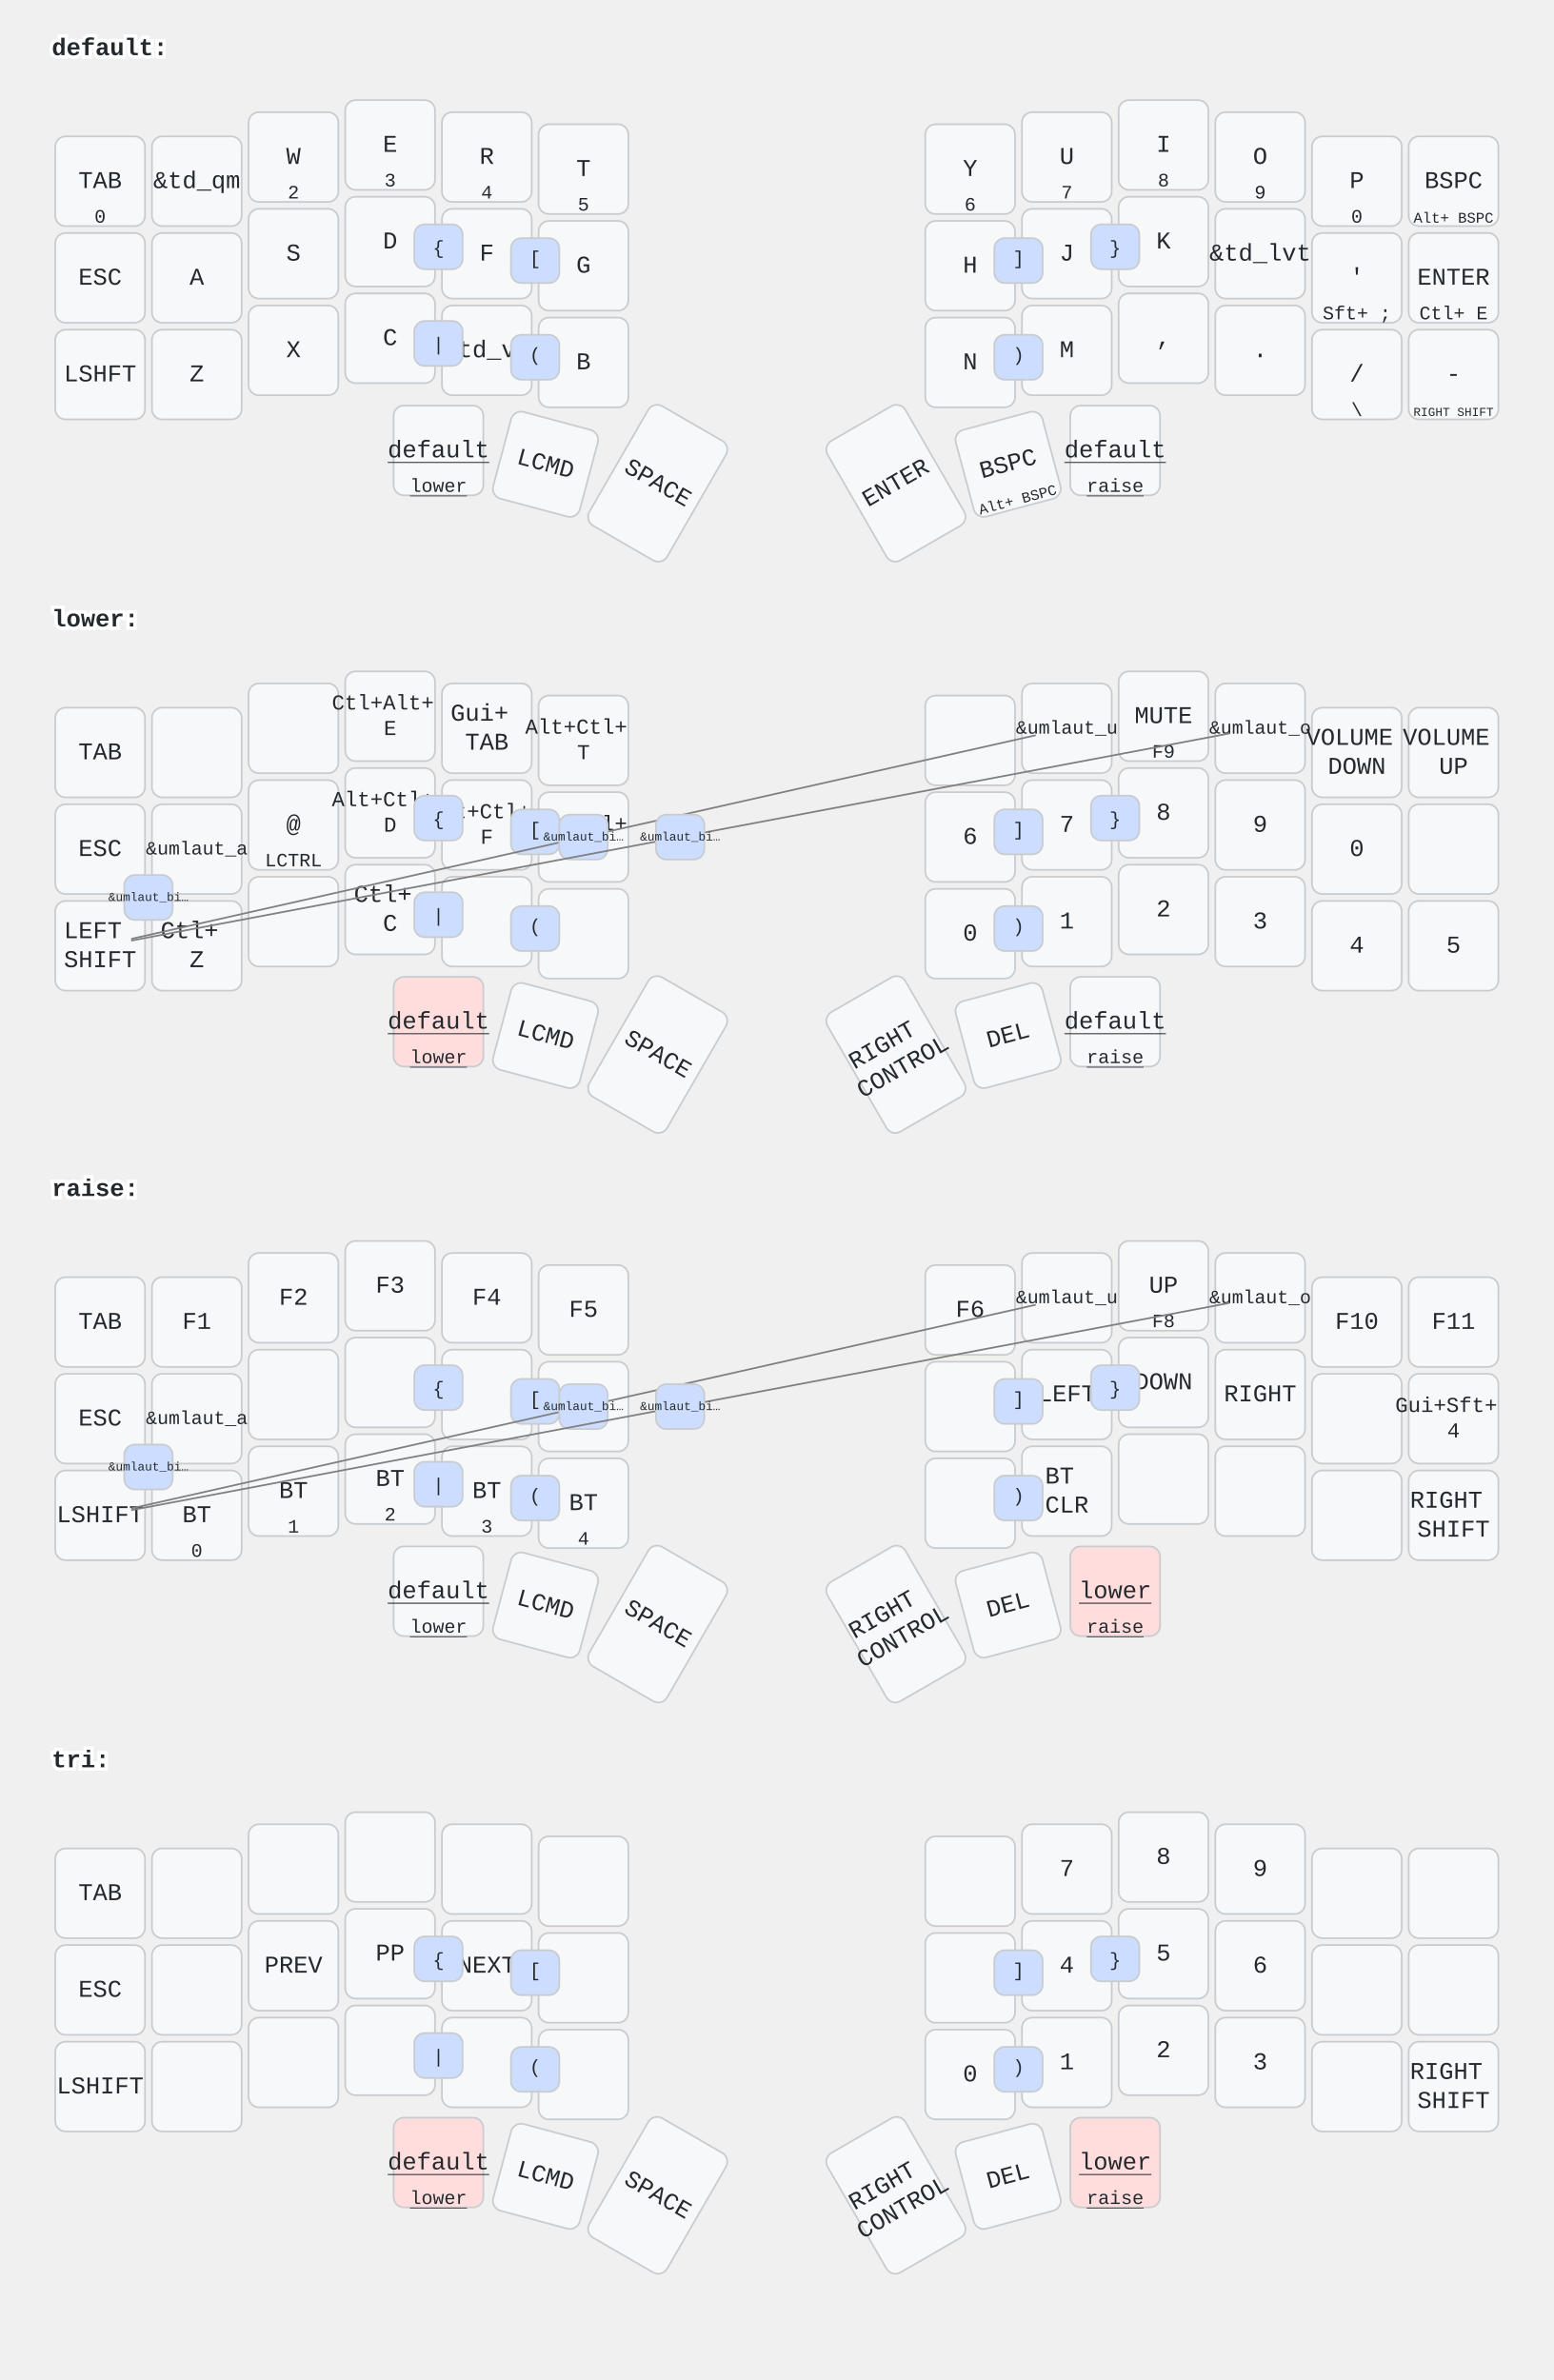
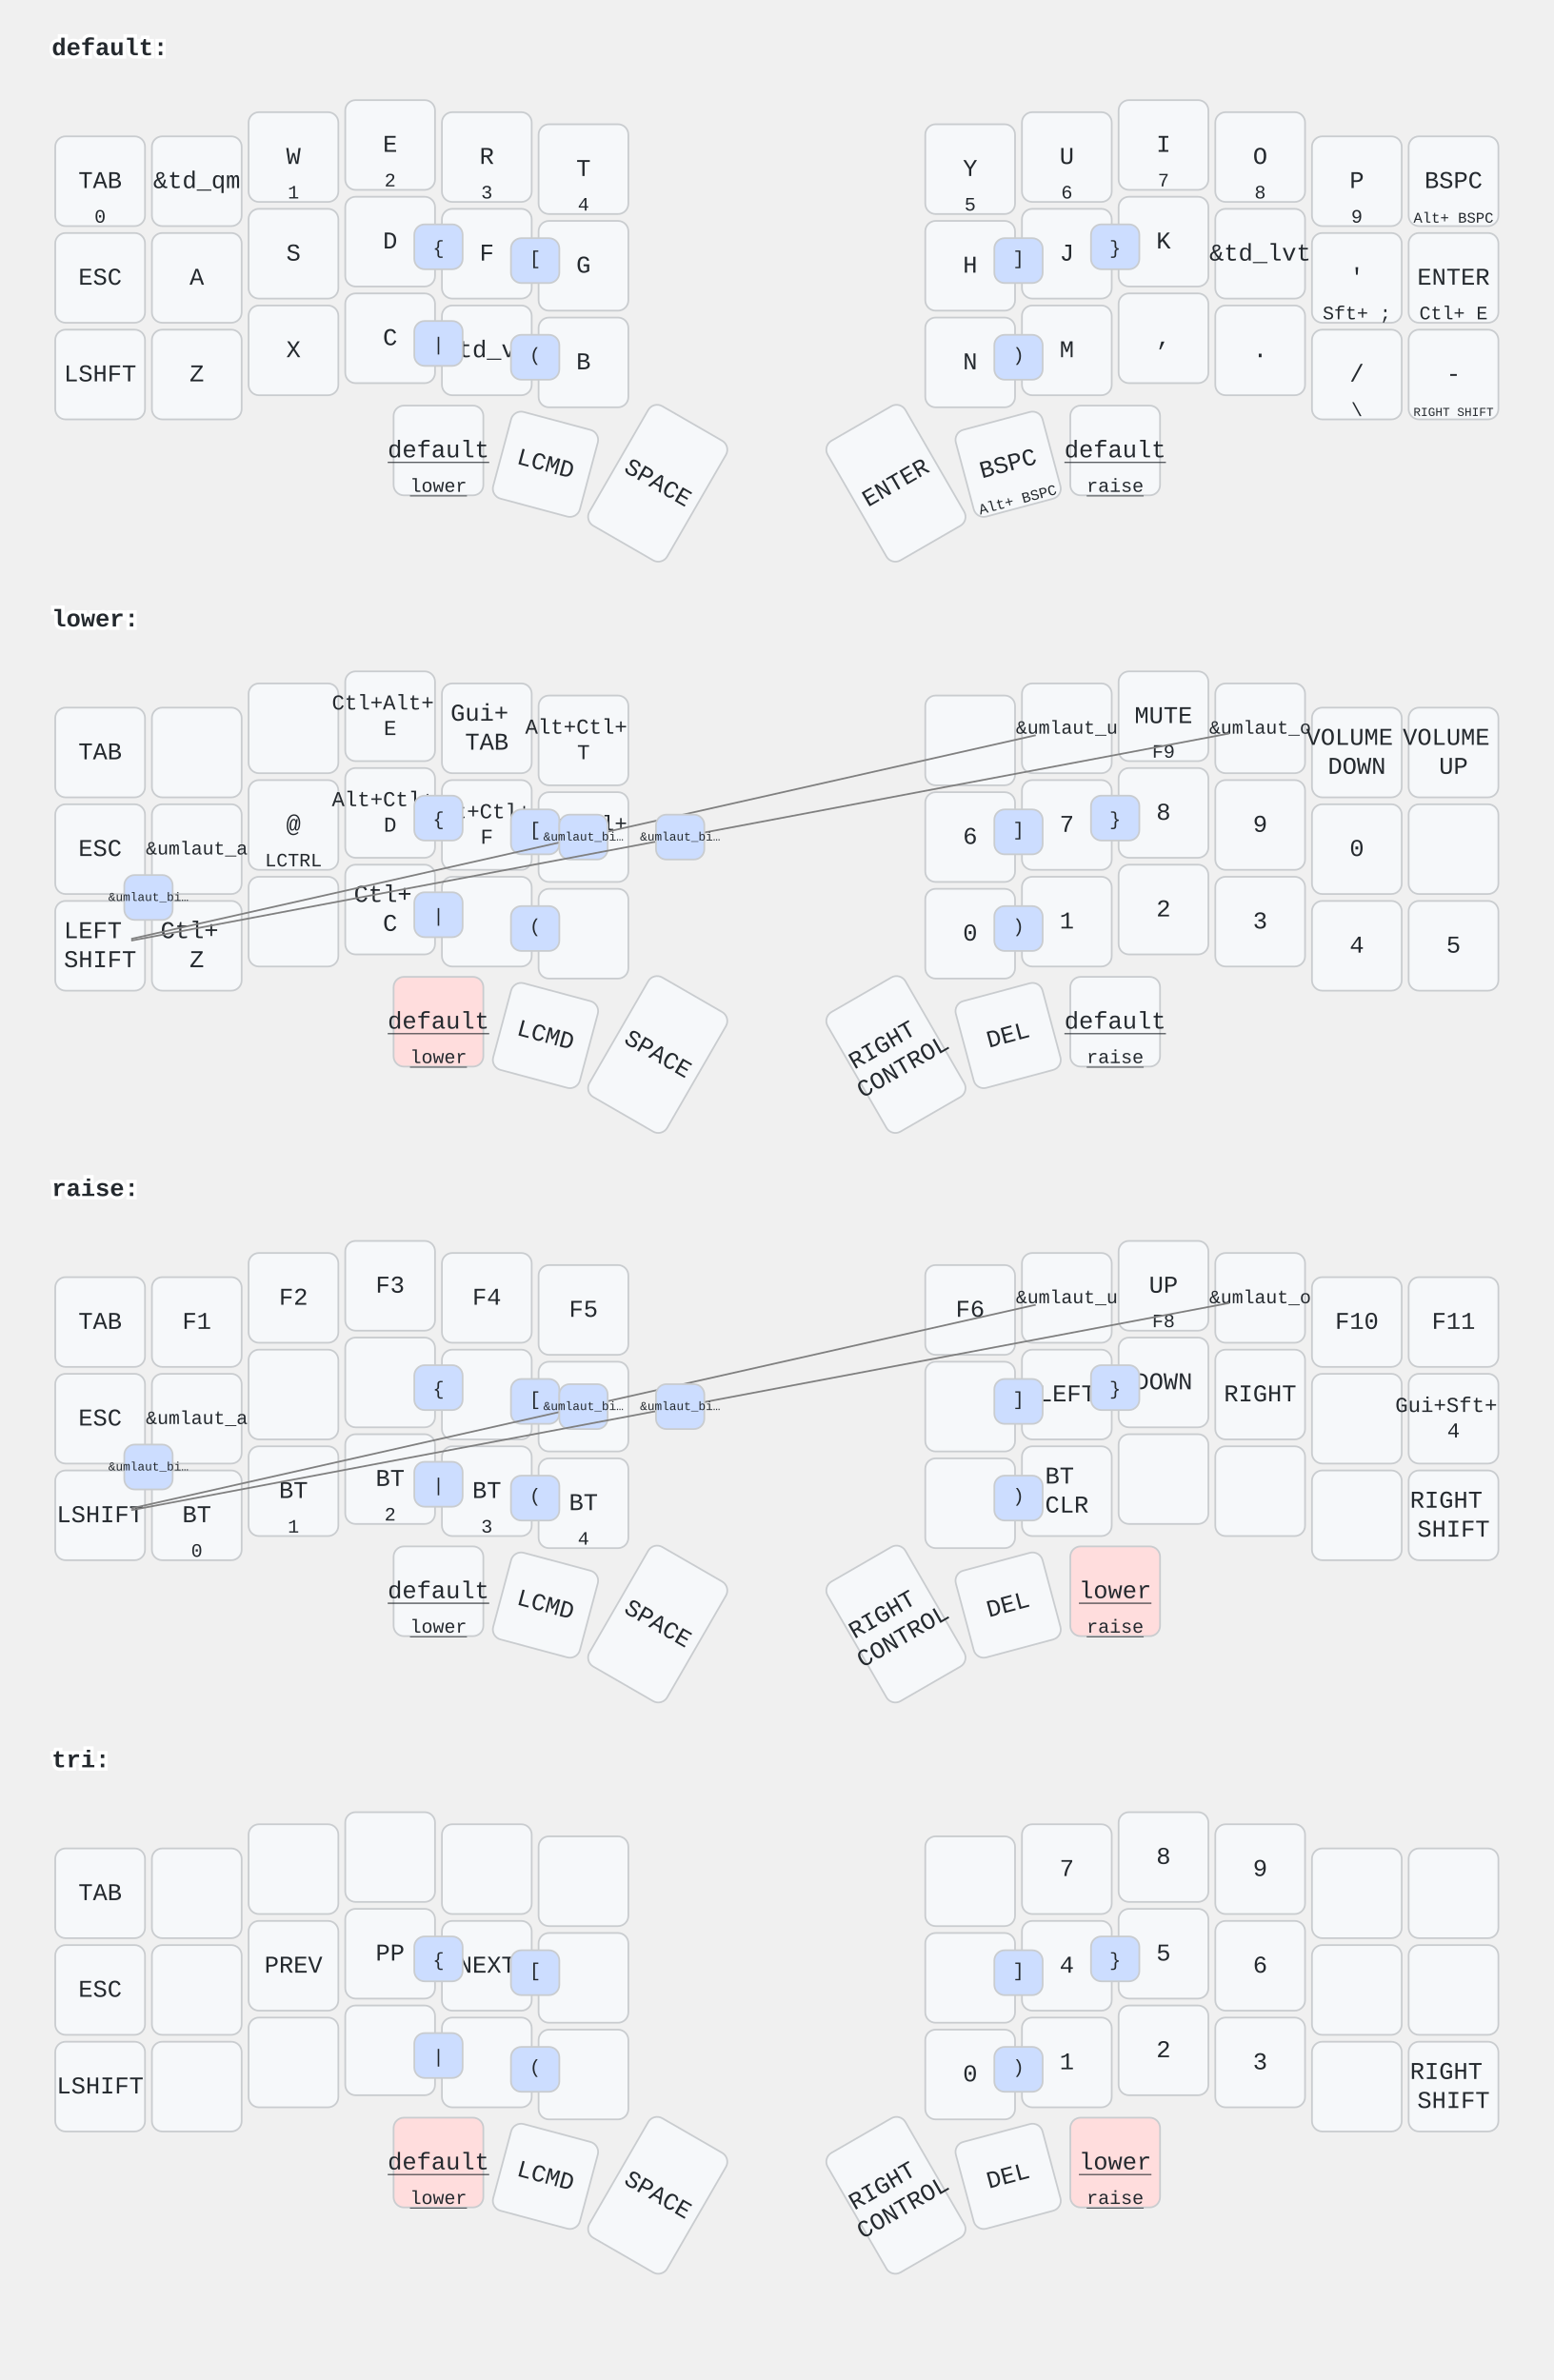
<svg xmlns="http://www.w3.org/2000/svg" width="900" height="1379" viewBox="0 0 900 1379" class="keymap">
  <style>/* inherit to force styles through use tags */
svg path {
    fill: inherit;
}

/* font and background color specifications */
svg.keymap {
    font-family: SFMono-Regular,Consolas,Liberation Mono,Menlo,monospace;
    font-size: 14px;
    font-kerning: normal;
    text-rendering: optimizeLegibility;
    fill: #24292e;
}

/* default key styling */
rect.key {
    fill: #f6f8fa;
}

rect.key, rect.combo {
    stroke: #c9cccf;
    stroke-width: 1;
}

/* default key side styling, only used is draw_key_sides is set */
rect.side {
    filter: brightness(90%);
}

/* color accent for combo boxes */
rect.combo, rect.combo-separate {
    fill: #cdf;
}

/* color accent for held keys */
rect.held, rect.combo.held {
    fill: #fdd;
}

/* color accent for ghost (optional) keys */
rect.ghost, rect.combo.ghost {
    stroke-dasharray: 4, 4;
    stroke-width: 2;
}

text {
    text-anchor: middle;
    dominant-baseline: middle;
}

/* styling for layer labels */
text.label {
    font-weight: bold;
    text-anchor: start;
    stroke: white;
    stroke-width: 4;
    paint-order: stroke;
}

/* styling for optional footer */
text.footer {
    text-anchor: end;
    dominant-baseline: auto;
    stroke: white;
    stroke-width: 4;
    paint-order: stroke;
}

/* styling for combo tap, and key hold/shifted label text */
text.combo, text.hold, text.shifted {
    font-size: 11px;
}

text.hold {
    text-anchor: middle;
    dominant-baseline: auto;
}

text.shifted {
    text-anchor: middle;
    dominant-baseline: hanging;
}

text.layer-activator {
    text-decoration: underline;
}

/* styling for hold/shifted label text in combo box */
text.combo.hold, text.combo.shifted {
    font-size: 8px;
}

/* lighter symbol for transparent keys */
text.trans {
    fill: #7b7e81;
}

/* styling for combo dendrons */
path.combo {
    stroke-width: 1;
    stroke: gray;
    fill: none;
}

/* Start Tabler Icons Cleanup */
/* cannot use height/width with glyphs */
.icon-tabler &gt; path {
    fill: inherit;
    stroke: inherit;
    stroke-width: 2;
}
/* hide tabler's default box */
.icon-tabler &gt; path[stroke="none"][fill="none"] {
    visibility: hidden;
}
/* End Tabler Icons Cleanup */
</style>
  <g transform="translate(30, 0)" class="layer-default">
    <text x="0" y="28" class="label" id="default">default:</text>
    <g transform="translate(0, 56)">
      <g transform="translate(28, 49)" class="key keypos-0">
        <rect rx="6" ry="6" x="-26" y="-26" width="52" height="52" class="key" />
        <text x="0" y="0" class="key tap">TAB</text>
        <text x="0" y="24" class="key hold">0</text>
      </g>
      <g transform="translate(84, 49)" class="key keypos-1">
        <rect rx="6" ry="6" x="-26" y="-26" width="52" height="52" class="key" />
        <text x="0" y="0" class="key tap">&amp;td_qm</text>
      </g>
      <g transform="translate(140, 35)" class="key keypos-2">
        <rect rx="6" ry="6" x="-26" y="-26" width="52" height="52" class="key" />
        <text x="0" y="0" class="key tap">W</text>
+         <text x="0" y="24" class="key hold">1</text>
+       </g>
+       <g transform="translate(196, 28)" class="key keypos-3">
+         <rect rx="6" ry="6" x="-26" y="-26" width="52" height="52" class="key" />
+         <text x="0" y="0" class="key tap">E</text>
        <text x="0" y="24" class="key hold">2</text>
      </g>
-       <g transform="translate(196, 28)" class="key keypos-3">
-         <rect rx="6" ry="6" x="-26" y="-26" width="52" height="52" class="key" />
-         <text x="0" y="0" class="key tap">E</text>
+       <g transform="translate(252, 35)" class="key keypos-4">
+         <rect rx="6" ry="6" x="-26" y="-26" width="52" height="52" class="key" />
+         <text x="0" y="0" class="key tap">R</text>
        <text x="0" y="24" class="key hold">3</text>
      </g>
-       <g transform="translate(252, 35)" class="key keypos-4">
-         <rect rx="6" ry="6" x="-26" y="-26" width="52" height="52" class="key" />
-         <text x="0" y="0" class="key tap">R</text>
+       <g transform="translate(308, 42)" class="key keypos-5">
+         <rect rx="6" ry="6" x="-26" y="-26" width="52" height="52" class="key" />
+         <text x="0" y="0" class="key tap">T</text>
        <text x="0" y="24" class="key hold">4</text>
      </g>
-       <g transform="translate(308, 42)" class="key keypos-5">
-         <rect rx="6" ry="6" x="-26" y="-26" width="52" height="52" class="key" />
-         <text x="0" y="0" class="key tap">T</text>
+       <g transform="translate(532, 42)" class="key keypos-6">
+         <rect rx="6" ry="6" x="-26" y="-26" width="52" height="52" class="key" />
+         <text x="0" y="0" class="key tap">Y</text>
        <text x="0" y="24" class="key hold">5</text>
      </g>
-       <g transform="translate(532, 42)" class="key keypos-6">
-         <rect rx="6" ry="6" x="-26" y="-26" width="52" height="52" class="key" />
-         <text x="0" y="0" class="key tap">Y</text>
+       <g transform="translate(588, 35)" class="key keypos-7">
+         <rect rx="6" ry="6" x="-26" y="-26" width="52" height="52" class="key" />
+         <text x="0" y="0" class="key tap">U</text>
        <text x="0" y="24" class="key hold">6</text>
      </g>
-       <g transform="translate(588, 35)" class="key keypos-7">
-         <rect rx="6" ry="6" x="-26" y="-26" width="52" height="52" class="key" />
-         <text x="0" y="0" class="key tap">U</text>
+       <g transform="translate(644, 28)" class="key keypos-8">
+         <rect rx="6" ry="6" x="-26" y="-26" width="52" height="52" class="key" />
+         <text x="0" y="0" class="key tap">I</text>
        <text x="0" y="24" class="key hold">7</text>
      </g>
-       <g transform="translate(644, 28)" class="key keypos-8">
-         <rect rx="6" ry="6" x="-26" y="-26" width="52" height="52" class="key" />
-         <text x="0" y="0" class="key tap">I</text>
+       <g transform="translate(700, 35)" class="key keypos-9">
+         <rect rx="6" ry="6" x="-26" y="-26" width="52" height="52" class="key" />
+         <text x="0" y="0" class="key tap">O</text>
        <text x="0" y="24" class="key hold">8</text>
      </g>
-       <g transform="translate(700, 35)" class="key keypos-9">
-         <rect rx="6" ry="6" x="-26" y="-26" width="52" height="52" class="key" />
-         <text x="0" y="0" class="key tap">O</text>
+       <g transform="translate(756, 49)" class="key keypos-10">
+         <rect rx="6" ry="6" x="-26" y="-26" width="52" height="52" class="key" />
+         <text x="0" y="0" class="key tap">P</text>
        <text x="0" y="24" class="key hold">9</text>
-       </g>
-       <g transform="translate(756, 49)" class="key keypos-10">
-         <rect rx="6" ry="6" x="-26" y="-26" width="52" height="52" class="key" />
-         <text x="0" y="0" class="key tap">P</text>
-         <text x="0" y="24" class="key hold">0</text>
      </g>
      <g transform="translate(812, 49)" class="key keypos-11">
        <rect rx="6" ry="6" x="-26" y="-26" width="52" height="52" class="key" />
        <text x="0" y="0" class="key tap">BSPC</text>
        <text x="0" y="24" class="key hold">
          <tspan style="font-size: 78%">Alt+ BSPC</tspan>
        </text>
      </g>
      <g transform="translate(28, 105)" class="key keypos-12">
        <rect rx="6" ry="6" x="-26" y="-26" width="52" height="52" class="key" />
        <text x="0" y="0" class="key tap">ESC</text>
      </g>
      <g transform="translate(84, 105)" class="key keypos-13">
        <rect rx="6" ry="6" x="-26" y="-26" width="52" height="52" class="key" />
        <text x="0" y="0" class="key tap">A</text>
      </g>
      <g transform="translate(140, 91)" class="key keypos-14">
        <rect rx="6" ry="6" x="-26" y="-26" width="52" height="52" class="key" />
        <text x="0" y="0" class="key tap">S</text>
      </g>
      <g transform="translate(196, 84)" class="key keypos-15">
        <rect rx="6" ry="6" x="-26" y="-26" width="52" height="52" class="key" />
        <text x="0" y="0" class="key tap">D</text>
      </g>
      <g transform="translate(252, 91)" class="key keypos-16">
        <rect rx="6" ry="6" x="-26" y="-26" width="52" height="52" class="key" />
        <text x="0" y="0" class="key tap">F</text>
      </g>
      <g transform="translate(308, 98)" class="key keypos-17">
        <rect rx="6" ry="6" x="-26" y="-26" width="52" height="52" class="key" />
        <text x="0" y="0" class="key tap">G</text>
      </g>
      <g transform="translate(532, 98)" class="key keypos-18">
        <rect rx="6" ry="6" x="-26" y="-26" width="52" height="52" class="key" />
        <text x="0" y="0" class="key tap">H</text>
      </g>
      <g transform="translate(588, 91)" class="key keypos-19">
        <rect rx="6" ry="6" x="-26" y="-26" width="52" height="52" class="key" />
        <text x="0" y="0" class="key tap">J</text>
      </g>
      <g transform="translate(644, 84)" class="key keypos-20">
        <rect rx="6" ry="6" x="-26" y="-26" width="52" height="52" class="key" />
        <text x="0" y="0" class="key tap">K</text>
      </g>
      <g transform="translate(700, 91)" class="key keypos-21">
        <rect rx="6" ry="6" x="-26" y="-26" width="52" height="52" class="key" />
        <text x="0" y="0" class="key tap">&amp;td_lvt</text>
      </g>
      <g transform="translate(756, 105)" class="key keypos-22">
        <rect rx="6" ry="6" x="-26" y="-26" width="52" height="52" class="key" />
        <text x="0" y="0" class="key tap">'</text>
        <text x="0" y="24" class="key hold">Sft+ ;</text>
      </g>
      <g transform="translate(812, 105)" class="key keypos-23">
        <rect rx="6" ry="6" x="-26" y="-26" width="52" height="52" class="key" />
        <text x="0" y="0" class="key tap">ENTER</text>
        <text x="0" y="24" class="key hold">Ctl+ E</text>
      </g>
      <g transform="translate(28, 161)" class="key keypos-24">
        <rect rx="6" ry="6" x="-26" y="-26" width="52" height="52" class="key" />
        <text x="0" y="0" class="key tap">LSHFT</text>
      </g>
      <g transform="translate(84, 161)" class="key keypos-25">
        <rect rx="6" ry="6" x="-26" y="-26" width="52" height="52" class="key" />
        <text x="0" y="0" class="key tap">Z</text>
      </g>
      <g transform="translate(140, 147)" class="key keypos-26">
        <rect rx="6" ry="6" x="-26" y="-26" width="52" height="52" class="key" />
        <text x="0" y="0" class="key tap">X</text>
      </g>
      <g transform="translate(196, 140)" class="key keypos-27">
        <rect rx="6" ry="6" x="-26" y="-26" width="52" height="52" class="key" />
        <text x="0" y="0" class="key tap">C</text>
      </g>
      <g transform="translate(252, 147)" class="key keypos-28">
        <rect rx="6" ry="6" x="-26" y="-26" width="52" height="52" class="key" />
        <text x="0" y="0" class="key tap">&amp;td_vt</text>
      </g>
      <g transform="translate(308, 154)" class="key keypos-29">
        <rect rx="6" ry="6" x="-26" y="-26" width="52" height="52" class="key" />
        <text x="0" y="0" class="key tap">B</text>
      </g>
      <g transform="translate(532, 154)" class="key keypos-30">
        <rect rx="6" ry="6" x="-26" y="-26" width="52" height="52" class="key" />
        <text x="0" y="0" class="key tap">N</text>
      </g>
      <g transform="translate(588, 147)" class="key keypos-31">
        <rect rx="6" ry="6" x="-26" y="-26" width="52" height="52" class="key" />
        <text x="0" y="0" class="key tap">M</text>
      </g>
      <g transform="translate(644, 140)" class="key keypos-32">
        <rect rx="6" ry="6" x="-26" y="-26" width="52" height="52" class="key" />
        <text x="0" y="0" class="key tap">,</text>
      </g>
      <g transform="translate(700, 147)" class="key keypos-33">
        <rect rx="6" ry="6" x="-26" y="-26" width="52" height="52" class="key" />
        <text x="0" y="0" class="key tap">.</text>
      </g>
      <g transform="translate(756, 161)" class="key keypos-34">
        <rect rx="6" ry="6" x="-26" y="-26" width="52" height="52" class="key" />
        <text x="0" y="0" class="key tap">/</text>
        <text x="0" y="24" class="key hold">\</text>
      </g>
      <g transform="translate(812, 161)" class="key keypos-35">
        <rect rx="6" ry="6" x="-26" y="-26" width="52" height="52" class="key" />
        <text x="0" y="0" class="key tap">-</text>
        <text x="0" y="24" class="key hold">
          <tspan style="font-size: 64%">RIGHT SHIFT</tspan>
        </text>
      </g>
      <g transform="translate(224, 205)" class="key keypos-36">
        <rect rx="6" ry="6" x="-26" y="-26" width="52" height="52" class="key" />
        <a href="#default">
          <text x="0" y="0" class="key tap layer-activator">default</text>
        </a>
        <a href="#lower">
          <text x="0" y="24" class="key hold layer-activator">lower</text>
        </a>
      </g>
      <g transform="translate(286, 213) rotate(15.0)" class="key keypos-37">
        <rect rx="6" ry="6" x="-26" y="-26" width="52" height="52" class="key" />
        <text x="0" y="0" class="key tap">LCMD</text>
      </g>
      <g transform="translate(351, 224) rotate(30.0)" class="key keypos-38">
        <rect rx="6" ry="6" x="-26" y="-40" width="52" height="80" class="key" />
        <text x="0" y="0" class="key tap">SPACE</text>
      </g>
      <g transform="translate(489, 224) rotate(-30.0)" class="key keypos-39">
        <rect rx="6" ry="6" x="-26" y="-40" width="52" height="80" class="key" />
        <text x="0" y="0" class="key tap">ENTER</text>
      </g>
      <g transform="translate(554, 213) rotate(-15.0)" class="key keypos-40">
        <rect rx="6" ry="6" x="-26" y="-26" width="52" height="52" class="key" />
        <text x="0" y="0" class="key tap">BSPC</text>
        <text x="0" y="24" class="key hold">
          <tspan style="font-size: 78%">Alt+ BSPC</tspan>
        </text>
      </g>
      <g transform="translate(616, 205)" class="key keypos-41">
        <rect rx="6" ry="6" x="-26" y="-26" width="52" height="52" class="key" />
        <a href="#default">
          <text x="0" y="0" class="key tap layer-activator">default</text>
        </a>
        <a href="#raise">
          <text x="0" y="24" class="key hold layer-activator">raise</text>
        </a>
      </g>
      <g class="combo combopos-0">
        <rect rx="6" ry="6" x="210" y="74" width="28" height="26" class="combo" />
        <text x="224" y="88" class="combo tap">{</text>
      </g>
      <g class="combo combopos-1">
        <rect rx="6" ry="6" x="266" y="82" width="28" height="26" class="combo" />
        <text x="280" y="94" class="combo tap">[</text>
      </g>
      <g class="combo combopos-2">
        <rect rx="6" ry="6" x="546" y="82" width="28" height="26" class="combo" />
        <text x="560" y="94" class="combo tap">]</text>
      </g>
      <g class="combo combopos-3">
        <rect rx="6" ry="6" x="602" y="74" width="28" height="26" class="combo" />
        <text x="616" y="88" class="combo tap">}</text>
      </g>
      <g class="combo combopos-4">
        <rect rx="6" ry="6" x="210" y="130" width="28" height="26" class="combo" />
        <text x="224" y="144" class="combo tap">|</text>
      </g>
      <g class="combo combopos-5">
        <rect rx="6" ry="6" x="266" y="138" width="28" height="26" class="combo" />
        <text x="280" y="150" class="combo tap">(</text>
      </g>
      <g class="combo combopos-6">
        <rect rx="6" ry="6" x="546" y="138" width="28" height="26" class="combo" />
        <text x="560" y="150" class="combo tap">)</text>
      </g>
    </g>
  </g>
  <g transform="translate(30, 331)" class="layer-lower">
    <text x="0" y="28" class="label" id="lower">lower:</text>
    <g transform="translate(0, 56)">
      <g transform="translate(28, 49)" class="key keypos-0">
        <rect rx="6" ry="6" x="-26" y="-26" width="52" height="52" class="key" />
        <text x="0" y="0" class="key tap">TAB</text>
      </g>
      <g transform="translate(84, 49)" class="key keypos-1">
        <rect rx="6" ry="6" x="-26" y="-26" width="52" height="52" class="key" />
      </g>
      <g transform="translate(140, 35)" class="key keypos-2">
        <rect rx="6" ry="6" x="-26" y="-26" width="52" height="52" class="key" />
      </g>
      <g transform="translate(196, 28)" class="key keypos-3">
        <rect rx="6" ry="6" x="-26" y="-26" width="52" height="52" class="key" />
        <text x="0" y="0" class="key tap">
          <tspan x="0" dy="-0.6em" style="font-size: 88%">Ctl+Alt+</tspan>
          <tspan x="0" dy="1.2em" style="font-size: 88%">E</tspan>
        </text>
      </g>
      <g transform="translate(252, 35)" class="key keypos-4">
        <rect rx="6" ry="6" x="-26" y="-26" width="52" height="52" class="key" />
        <text x="0" y="0" class="key tap">
          <tspan x="0" dy="-0.6em">Gui+</tspan>
          <tspan x="0" dy="1.2em">TAB</tspan>
        </text>
      </g>
      <g transform="translate(308, 42)" class="key keypos-5">
        <rect rx="6" ry="6" x="-26" y="-26" width="52" height="52" class="key" />
        <text x="0" y="0" class="key tap">
          <tspan x="0" dy="-0.6em" style="font-size: 88%">Alt+Ctl+</tspan>
          <tspan x="0" dy="1.2em" style="font-size: 88%">T</tspan>
        </text>
      </g>
      <g transform="translate(532, 42)" class="key keypos-6">
        <rect rx="6" ry="6" x="-26" y="-26" width="52" height="52" class="key" />
      </g>
      <g transform="translate(588, 35)" class="key keypos-7">
        <rect rx="6" ry="6" x="-26" y="-26" width="52" height="52" class="key" />
        <text x="0" y="0" class="key tap">
          <tspan style="font-size: 78%">&amp;umlaut_u</tspan>
        </text>
      </g>
      <g transform="translate(644, 28)" class="key keypos-8">
        <rect rx="6" ry="6" x="-26" y="-26" width="52" height="52" class="key" />
        <text x="0" y="0" class="key tap">MUTE</text>
        <text x="0" y="24" class="key hold">F9</text>
      </g>
      <g transform="translate(700, 35)" class="key keypos-9">
        <rect rx="6" ry="6" x="-26" y="-26" width="52" height="52" class="key" />
        <text x="0" y="0" class="key tap">
          <tspan style="font-size: 78%">&amp;umlaut_o</tspan>
        </text>
      </g>
      <g transform="translate(756, 49)" class="key keypos-10">
        <rect rx="6" ry="6" x="-26" y="-26" width="52" height="52" class="key" />
        <text x="0" y="0" class="key tap">
          <tspan x="0" dy="-0.6em">VOLUME</tspan>
          <tspan x="0" dy="1.2em">DOWN</tspan>
        </text>
      </g>
      <g transform="translate(812, 49)" class="key keypos-11">
        <rect rx="6" ry="6" x="-26" y="-26" width="52" height="52" class="key" />
        <text x="0" y="0" class="key tap">
          <tspan x="0" dy="-0.6em">VOLUME</tspan>
          <tspan x="0" dy="1.2em">UP</tspan>
        </text>
      </g>
      <g transform="translate(28, 105)" class="key keypos-12">
        <rect rx="6" ry="6" x="-26" y="-26" width="52" height="52" class="key" />
        <text x="0" y="0" class="key tap">ESC</text>
      </g>
      <g transform="translate(84, 105)" class="key keypos-13">
        <rect rx="6" ry="6" x="-26" y="-26" width="52" height="52" class="key" />
        <text x="0" y="0" class="key tap">
          <tspan style="font-size: 78%">&amp;umlaut_a</tspan>
        </text>
      </g>
      <g transform="translate(140, 91)" class="key keypos-14">
        <rect rx="6" ry="6" x="-26" y="-26" width="52" height="52" class="key" />
        <text x="0" y="0" class="key tap">@</text>
        <text x="0" y="24" class="key hold">LCTRL</text>
      </g>
      <g transform="translate(196, 84)" class="key keypos-15">
        <rect rx="6" ry="6" x="-26" y="-26" width="52" height="52" class="key" />
        <text x="0" y="0" class="key tap">
          <tspan x="0" dy="-0.6em" style="font-size: 88%">Alt+Ctl+</tspan>
          <tspan x="0" dy="1.2em" style="font-size: 88%">D</tspan>
        </text>
      </g>
      <g transform="translate(252, 91)" class="key keypos-16">
        <rect rx="6" ry="6" x="-26" y="-26" width="52" height="52" class="key" />
        <text x="0" y="0" class="key tap">
          <tspan x="0" dy="-0.6em" style="font-size: 88%">Alt+Ctl+</tspan>
          <tspan x="0" dy="1.2em" style="font-size: 88%">F</tspan>
        </text>
      </g>
      <g transform="translate(308, 98)" class="key keypos-17">
        <rect rx="6" ry="6" x="-26" y="-26" width="52" height="52" class="key" />
        <text x="0" y="0" class="key tap">
          <tspan x="0" dy="-0.6em" style="font-size: 88%">Alt+Ctl+</tspan>
          <tspan x="0" dy="1.2em" style="font-size: 88%">G</tspan>
        </text>
      </g>
      <g transform="translate(532, 98)" class="key keypos-18">
        <rect rx="6" ry="6" x="-26" y="-26" width="52" height="52" class="key" />
        <text x="0" y="0" class="key tap">6</text>
      </g>
      <g transform="translate(588, 91)" class="key keypos-19">
        <rect rx="6" ry="6" x="-26" y="-26" width="52" height="52" class="key" />
        <text x="0" y="0" class="key tap">7</text>
      </g>
      <g transform="translate(644, 84)" class="key keypos-20">
        <rect rx="6" ry="6" x="-26" y="-26" width="52" height="52" class="key" />
        <text x="0" y="0" class="key tap">8</text>
      </g>
      <g transform="translate(700, 91)" class="key keypos-21">
        <rect rx="6" ry="6" x="-26" y="-26" width="52" height="52" class="key" />
        <text x="0" y="0" class="key tap">9</text>
      </g>
      <g transform="translate(756, 105)" class="key keypos-22">
        <rect rx="6" ry="6" x="-26" y="-26" width="52" height="52" class="key" />
        <text x="0" y="0" class="key tap">0</text>
      </g>
      <g transform="translate(812, 105)" class="key keypos-23">
        <rect rx="6" ry="6" x="-26" y="-26" width="52" height="52" class="key" />
      </g>
      <g transform="translate(28, 161)" class="key keypos-24">
        <rect rx="6" ry="6" x="-26" y="-26" width="52" height="52" class="key" />
        <text x="0" y="0" class="key tap">
          <tspan x="0" dy="-0.6em">LEFT</tspan>
          <tspan x="0" dy="1.2em">SHIFT</tspan>
        </text>
      </g>
      <g transform="translate(84, 161)" class="key keypos-25">
        <rect rx="6" ry="6" x="-26" y="-26" width="52" height="52" class="key" />
        <text x="0" y="0" class="key tap">
          <tspan x="0" dy="-0.6em">Ctl+</tspan>
          <tspan x="0" dy="1.2em">Z</tspan>
        </text>
      </g>
      <g transform="translate(140, 147)" class="key keypos-26">
        <rect rx="6" ry="6" x="-26" y="-26" width="52" height="52" class="key" />
      </g>
      <g transform="translate(196, 140)" class="key keypos-27">
        <rect rx="6" ry="6" x="-26" y="-26" width="52" height="52" class="key" />
        <text x="0" y="0" class="key tap">
          <tspan x="0" dy="-0.6em">Ctl+</tspan>
          <tspan x="0" dy="1.2em">C</tspan>
        </text>
      </g>
      <g transform="translate(252, 147)" class="key keypos-28">
        <rect rx="6" ry="6" x="-26" y="-26" width="52" height="52" class="key" />
      </g>
      <g transform="translate(308, 154)" class="key keypos-29">
        <rect rx="6" ry="6" x="-26" y="-26" width="52" height="52" class="key" />
      </g>
      <g transform="translate(532, 154)" class="key keypos-30">
        <rect rx="6" ry="6" x="-26" y="-26" width="52" height="52" class="key" />
        <text x="0" y="0" class="key tap">0</text>
      </g>
      <g transform="translate(588, 147)" class="key keypos-31">
        <rect rx="6" ry="6" x="-26" y="-26" width="52" height="52" class="key" />
        <text x="0" y="0" class="key tap">1</text>
      </g>
      <g transform="translate(644, 140)" class="key keypos-32">
        <rect rx="6" ry="6" x="-26" y="-26" width="52" height="52" class="key" />
        <text x="0" y="0" class="key tap">2</text>
      </g>
      <g transform="translate(700, 147)" class="key keypos-33">
        <rect rx="6" ry="6" x="-26" y="-26" width="52" height="52" class="key" />
        <text x="0" y="0" class="key tap">3</text>
      </g>
      <g transform="translate(756, 161)" class="key keypos-34">
        <rect rx="6" ry="6" x="-26" y="-26" width="52" height="52" class="key" />
        <text x="0" y="0" class="key tap">4</text>
      </g>
      <g transform="translate(812, 161)" class="key keypos-35">
        <rect rx="6" ry="6" x="-26" y="-26" width="52" height="52" class="key" />
        <text x="0" y="0" class="key tap">5</text>
      </g>
      <g transform="translate(224, 205)" class="key held keypos-36">
        <rect rx="6" ry="6" x="-26" y="-26" width="52" height="52" class="key held" />
        <a href="#default">
          <text x="0" y="0" class="key held tap layer-activator">default</text>
        </a>
        <a href="#lower">
          <text x="0" y="24" class="key held hold layer-activator">lower</text>
        </a>
      </g>
      <g transform="translate(286, 213) rotate(15.0)" class="key keypos-37">
        <rect rx="6" ry="6" x="-26" y="-26" width="52" height="52" class="key" />
        <text x="0" y="0" class="key tap">LCMD</text>
      </g>
      <g transform="translate(351, 224) rotate(30.0)" class="key keypos-38">
        <rect rx="6" ry="6" x="-26" y="-40" width="52" height="80" class="key" />
        <text x="0" y="0" class="key tap">SPACE</text>
      </g>
      <g transform="translate(489, 224) rotate(-30.0)" class="key keypos-39">
        <rect rx="6" ry="6" x="-26" y="-40" width="52" height="80" class="key" />
        <text x="0" y="0" class="key tap">
          <tspan x="0" dy="-0.6em">RIGHT</tspan>
          <tspan x="0" dy="1.2em">CONTROL</tspan>
        </text>
      </g>
      <g transform="translate(554, 213) rotate(-15.0)" class="key keypos-40">
        <rect rx="6" ry="6" x="-26" y="-26" width="52" height="52" class="key" />
        <text x="0" y="0" class="key tap">DEL</text>
      </g>
      <g transform="translate(616, 205)" class="key keypos-41">
        <rect rx="6" ry="6" x="-26" y="-26" width="52" height="52" class="key" />
        <a href="#default">
          <text x="0" y="0" class="key tap layer-activator">default</text>
        </a>
        <a href="#raise">
          <text x="0" y="24" class="key hold layer-activator">raise</text>
        </a>
      </g>
      <g class="combo combopos-0">
        <rect rx="6" ry="6" x="210" y="74" width="28" height="26" class="combo" />
        <text x="224" y="88" class="combo tap">{</text>
      </g>
      <g class="combo combopos-1">
        <rect rx="6" ry="6" x="266" y="82" width="28" height="26" class="combo" />
        <text x="280" y="94" class="combo tap">[</text>
      </g>
      <g class="combo combopos-2">
        <rect rx="6" ry="6" x="546" y="82" width="28" height="26" class="combo" />
        <text x="560" y="94" class="combo tap">]</text>
      </g>
      <g class="combo combopos-3">
        <rect rx="6" ry="6" x="602" y="74" width="28" height="26" class="combo" />
        <text x="616" y="88" class="combo tap">}</text>
      </g>
      <g class="combo combopos-4">
        <rect rx="6" ry="6" x="210" y="130" width="28" height="26" class="combo" />
        <text x="224" y="144" class="combo tap">|</text>
      </g>
      <g class="combo combopos-5">
        <rect rx="6" ry="6" x="266" y="138" width="28" height="26" class="combo" />
        <text x="280" y="150" class="combo tap">(</text>
      </g>
      <g class="combo combopos-6">
        <rect rx="6" ry="6" x="546" y="138" width="28" height="26" class="combo" />
        <text x="560" y="150" class="combo tap">)</text>
      </g>
      <g class="combo combopos-7">
        <rect rx="6" ry="6" x="42" y="120" width="28" height="26" class="combo" />
        <text x="56" y="133" class="combo tap">
          <tspan style="font-size: 64%">&amp;umlaut_bi…</tspan>
        </text>
      </g>
      <g class="combo combopos-8">
        <path d="M308,98 l-262,59" class="combo" />
        <path d="M308,98 l262,-59" class="combo" />
        <rect rx="6" ry="6" x="294" y="85" width="28" height="26" class="combo" />
        <text x="308" y="98" class="combo tap">
          <tspan style="font-size: 64%">&amp;umlaut_bi…</tspan>
        </text>
      </g>
      <g class="combo combopos-9">
        <path d="M364,98 l-318,60" class="combo" />
        <path d="M364,98 l318,-60" class="combo" />
        <rect rx="6" ry="6" x="350" y="85" width="28" height="26" class="combo" />
        <text x="364" y="98" class="combo tap">
          <tspan style="font-size: 64%">&amp;umlaut_bi…</tspan>
        </text>
      </g>
    </g>
  </g>
  <g transform="translate(30, 661)" class="layer-raise">
    <text x="0" y="28" class="label" id="raise">raise:</text>
    <g transform="translate(0, 56)">
      <g transform="translate(28, 49)" class="key keypos-0">
        <rect rx="6" ry="6" x="-26" y="-26" width="52" height="52" class="key" />
        <text x="0" y="0" class="key tap">TAB</text>
      </g>
      <g transform="translate(84, 49)" class="key keypos-1">
        <rect rx="6" ry="6" x="-26" y="-26" width="52" height="52" class="key" />
        <text x="0" y="0" class="key tap">F1</text>
      </g>
      <g transform="translate(140, 35)" class="key keypos-2">
        <rect rx="6" ry="6" x="-26" y="-26" width="52" height="52" class="key" />
        <text x="0" y="0" class="key tap">F2</text>
      </g>
      <g transform="translate(196, 28)" class="key keypos-3">
        <rect rx="6" ry="6" x="-26" y="-26" width="52" height="52" class="key" />
        <text x="0" y="0" class="key tap">F3</text>
      </g>
      <g transform="translate(252, 35)" class="key keypos-4">
        <rect rx="6" ry="6" x="-26" y="-26" width="52" height="52" class="key" />
        <text x="0" y="0" class="key tap">F4</text>
      </g>
      <g transform="translate(308, 42)" class="key keypos-5">
        <rect rx="6" ry="6" x="-26" y="-26" width="52" height="52" class="key" />
        <text x="0" y="0" class="key tap">F5</text>
      </g>
      <g transform="translate(532, 42)" class="key keypos-6">
        <rect rx="6" ry="6" x="-26" y="-26" width="52" height="52" class="key" />
        <text x="0" y="0" class="key tap">F6</text>
      </g>
      <g transform="translate(588, 35)" class="key keypos-7">
        <rect rx="6" ry="6" x="-26" y="-26" width="52" height="52" class="key" />
        <text x="0" y="0" class="key tap">
          <tspan style="font-size: 78%">&amp;umlaut_u</tspan>
        </text>
      </g>
      <g transform="translate(644, 28)" class="key keypos-8">
        <rect rx="6" ry="6" x="-26" y="-26" width="52" height="52" class="key" />
        <text x="0" y="0" class="key tap">UP</text>
        <text x="0" y="24" class="key hold">F8</text>
      </g>
      <g transform="translate(700, 35)" class="key keypos-9">
        <rect rx="6" ry="6" x="-26" y="-26" width="52" height="52" class="key" />
        <text x="0" y="0" class="key tap">
          <tspan style="font-size: 78%">&amp;umlaut_o</tspan>
        </text>
      </g>
      <g transform="translate(756, 49)" class="key keypos-10">
        <rect rx="6" ry="6" x="-26" y="-26" width="52" height="52" class="key" />
        <text x="0" y="0" class="key tap">F10</text>
      </g>
      <g transform="translate(812, 49)" class="key keypos-11">
        <rect rx="6" ry="6" x="-26" y="-26" width="52" height="52" class="key" />
        <text x="0" y="0" class="key tap">F11</text>
      </g>
      <g transform="translate(28, 105)" class="key keypos-12">
        <rect rx="6" ry="6" x="-26" y="-26" width="52" height="52" class="key" />
        <text x="0" y="0" class="key tap">ESC</text>
      </g>
      <g transform="translate(84, 105)" class="key keypos-13">
        <rect rx="6" ry="6" x="-26" y="-26" width="52" height="52" class="key" />
        <text x="0" y="0" class="key tap">
          <tspan style="font-size: 78%">&amp;umlaut_a</tspan>
        </text>
      </g>
      <g transform="translate(140, 91)" class="key keypos-14">
        <rect rx="6" ry="6" x="-26" y="-26" width="52" height="52" class="key" />
      </g>
      <g transform="translate(196, 84)" class="key keypos-15">
        <rect rx="6" ry="6" x="-26" y="-26" width="52" height="52" class="key" />
      </g>
      <g transform="translate(252, 91)" class="key keypos-16">
        <rect rx="6" ry="6" x="-26" y="-26" width="52" height="52" class="key" />
      </g>
      <g transform="translate(308, 98)" class="key keypos-17">
        <rect rx="6" ry="6" x="-26" y="-26" width="52" height="52" class="key" />
      </g>
      <g transform="translate(532, 98)" class="key keypos-18">
        <rect rx="6" ry="6" x="-26" y="-26" width="52" height="52" class="key" />
      </g>
      <g transform="translate(588, 91)" class="key keypos-19">
        <rect rx="6" ry="6" x="-26" y="-26" width="52" height="52" class="key" />
        <text x="0" y="0" class="key tap">LEFT</text>
      </g>
      <g transform="translate(644, 84)" class="key keypos-20">
        <rect rx="6" ry="6" x="-26" y="-26" width="52" height="52" class="key" />
        <text x="0" y="0" class="key tap">DOWN</text>
      </g>
      <g transform="translate(700, 91)" class="key keypos-21">
        <rect rx="6" ry="6" x="-26" y="-26" width="52" height="52" class="key" />
        <text x="0" y="0" class="key tap">RIGHT</text>
      </g>
      <g transform="translate(756, 105)" class="key keypos-22">
        <rect rx="6" ry="6" x="-26" y="-26" width="52" height="52" class="key" />
      </g>
      <g transform="translate(812, 105)" class="key keypos-23">
        <rect rx="6" ry="6" x="-26" y="-26" width="52" height="52" class="key" />
        <text x="0" y="0" class="key tap">
          <tspan x="0" dy="-0.6em" style="font-size: 88%">Gui+Sft+</tspan>
          <tspan x="0" dy="1.2em" style="font-size: 88%">4</tspan>
        </text>
      </g>
      <g transform="translate(28, 161)" class="key keypos-24">
        <rect rx="6" ry="6" x="-26" y="-26" width="52" height="52" class="key" />
        <text x="0" y="0" class="key tap">LSHIFT</text>
      </g>
      <g transform="translate(84, 161)" class="key keypos-25">
        <rect rx="6" ry="6" x="-26" y="-26" width="52" height="52" class="key" />
        <text x="0" y="0" class="key tap">BT</text>
        <text x="0" y="24" class="key hold">0</text>
      </g>
      <g transform="translate(140, 147)" class="key keypos-26">
        <rect rx="6" ry="6" x="-26" y="-26" width="52" height="52" class="key" />
        <text x="0" y="0" class="key tap">BT</text>
        <text x="0" y="24" class="key hold">1</text>
      </g>
      <g transform="translate(196, 140)" class="key keypos-27">
        <rect rx="6" ry="6" x="-26" y="-26" width="52" height="52" class="key" />
        <text x="0" y="0" class="key tap">BT</text>
        <text x="0" y="24" class="key hold">2</text>
      </g>
      <g transform="translate(252, 147)" class="key keypos-28">
        <rect rx="6" ry="6" x="-26" y="-26" width="52" height="52" class="key" />
        <text x="0" y="0" class="key tap">BT</text>
        <text x="0" y="24" class="key hold">3</text>
      </g>
      <g transform="translate(308, 154)" class="key keypos-29">
        <rect rx="6" ry="6" x="-26" y="-26" width="52" height="52" class="key" />
        <text x="0" y="0" class="key tap">BT</text>
        <text x="0" y="24" class="key hold">4</text>
      </g>
      <g transform="translate(532, 154)" class="key keypos-30">
        <rect rx="6" ry="6" x="-26" y="-26" width="52" height="52" class="key" />
      </g>
      <g transform="translate(588, 147)" class="key keypos-31">
        <rect rx="6" ry="6" x="-26" y="-26" width="52" height="52" class="key" />
        <text x="0" y="0" class="key tap">
          <tspan x="0" dy="-0.6em">BT</tspan>
          <tspan x="0" dy="1.2em">CLR</tspan>
        </text>
      </g>
      <g transform="translate(644, 140)" class="key keypos-32">
        <rect rx="6" ry="6" x="-26" y="-26" width="52" height="52" class="key" />
      </g>
      <g transform="translate(700, 147)" class="key keypos-33">
        <rect rx="6" ry="6" x="-26" y="-26" width="52" height="52" class="key" />
      </g>
      <g transform="translate(756, 161)" class="key keypos-34">
        <rect rx="6" ry="6" x="-26" y="-26" width="52" height="52" class="key" />
      </g>
      <g transform="translate(812, 161)" class="key keypos-35">
        <rect rx="6" ry="6" x="-26" y="-26" width="52" height="52" class="key" />
        <text x="0" y="0" class="key tap">
          <tspan x="0" dy="-0.6em">RIGHT</tspan>
          <tspan x="0" dy="1.2em">SHIFT</tspan>
        </text>
      </g>
      <g transform="translate(224, 205)" class="key keypos-36">
        <rect rx="6" ry="6" x="-26" y="-26" width="52" height="52" class="key" />
        <a href="#default">
          <text x="0" y="0" class="key tap layer-activator">default</text>
        </a>
        <a href="#lower">
          <text x="0" y="24" class="key hold layer-activator">lower</text>
        </a>
      </g>
      <g transform="translate(286, 213) rotate(15.0)" class="key keypos-37">
        <rect rx="6" ry="6" x="-26" y="-26" width="52" height="52" class="key" />
        <text x="0" y="0" class="key tap">LCMD</text>
      </g>
      <g transform="translate(351, 224) rotate(30.0)" class="key keypos-38">
        <rect rx="6" ry="6" x="-26" y="-40" width="52" height="80" class="key" />
        <text x="0" y="0" class="key tap">SPACE</text>
      </g>
      <g transform="translate(489, 224) rotate(-30.0)" class="key keypos-39">
        <rect rx="6" ry="6" x="-26" y="-40" width="52" height="80" class="key" />
        <text x="0" y="0" class="key tap">
          <tspan x="0" dy="-0.6em">RIGHT</tspan>
          <tspan x="0" dy="1.2em">CONTROL</tspan>
        </text>
      </g>
      <g transform="translate(554, 213) rotate(-15.0)" class="key keypos-40">
        <rect rx="6" ry="6" x="-26" y="-26" width="52" height="52" class="key" />
        <text x="0" y="0" class="key tap">DEL</text>
      </g>
      <g transform="translate(616, 205)" class="key held keypos-41">
        <rect rx="6" ry="6" x="-26" y="-26" width="52" height="52" class="key held" />
        <a href="#lower">
          <text x="0" y="0" class="key held tap layer-activator">lower</text>
        </a>
        <a href="#raise">
          <text x="0" y="24" class="key held hold layer-activator">raise</text>
        </a>
      </g>
      <g class="combo combopos-0">
        <rect rx="6" ry="6" x="210" y="74" width="28" height="26" class="combo" />
        <text x="224" y="88" class="combo tap">{</text>
      </g>
      <g class="combo combopos-1">
        <rect rx="6" ry="6" x="266" y="82" width="28" height="26" class="combo" />
        <text x="280" y="94" class="combo tap">[</text>
      </g>
      <g class="combo combopos-2">
        <rect rx="6" ry="6" x="546" y="82" width="28" height="26" class="combo" />
        <text x="560" y="94" class="combo tap">]</text>
      </g>
      <g class="combo combopos-3">
        <rect rx="6" ry="6" x="602" y="74" width="28" height="26" class="combo" />
        <text x="616" y="88" class="combo tap">}</text>
      </g>
      <g class="combo combopos-4">
        <rect rx="6" ry="6" x="210" y="130" width="28" height="26" class="combo" />
        <text x="224" y="144" class="combo tap">|</text>
      </g>
      <g class="combo combopos-5">
        <rect rx="6" ry="6" x="266" y="138" width="28" height="26" class="combo" />
        <text x="280" y="150" class="combo tap">(</text>
      </g>
      <g class="combo combopos-6">
        <rect rx="6" ry="6" x="546" y="138" width="28" height="26" class="combo" />
        <text x="560" y="150" class="combo tap">)</text>
      </g>
      <g class="combo combopos-7">
        <rect rx="6" ry="6" x="42" y="120" width="28" height="26" class="combo" />
        <text x="56" y="133" class="combo tap">
          <tspan style="font-size: 64%">&amp;umlaut_bi…</tspan>
        </text>
      </g>
      <g class="combo combopos-8">
        <path d="M308,98 l-262,59" class="combo" />
        <path d="M308,98 l262,-59" class="combo" />
        <rect rx="6" ry="6" x="294" y="85" width="28" height="26" class="combo" />
        <text x="308" y="98" class="combo tap">
          <tspan style="font-size: 64%">&amp;umlaut_bi…</tspan>
        </text>
      </g>
      <g class="combo combopos-9">
        <path d="M364,98 l-318,60" class="combo" />
        <path d="M364,98 l318,-60" class="combo" />
        <rect rx="6" ry="6" x="350" y="85" width="28" height="26" class="combo" />
        <text x="364" y="98" class="combo tap">
          <tspan style="font-size: 64%">&amp;umlaut_bi…</tspan>
        </text>
      </g>
    </g>
  </g>
  <g transform="translate(30, 992)" class="layer-tri">
    <text x="0" y="28" class="label" id="tri">tri:</text>
    <g transform="translate(0, 56)">
      <g transform="translate(28, 49)" class="key keypos-0">
        <rect rx="6" ry="6" x="-26" y="-26" width="52" height="52" class="key" />
        <text x="0" y="0" class="key tap">TAB</text>
      </g>
      <g transform="translate(84, 49)" class="key keypos-1">
        <rect rx="6" ry="6" x="-26" y="-26" width="52" height="52" class="key" />
      </g>
      <g transform="translate(140, 35)" class="key keypos-2">
        <rect rx="6" ry="6" x="-26" y="-26" width="52" height="52" class="key" />
      </g>
      <g transform="translate(196, 28)" class="key keypos-3">
        <rect rx="6" ry="6" x="-26" y="-26" width="52" height="52" class="key" />
      </g>
      <g transform="translate(252, 35)" class="key keypos-4">
        <rect rx="6" ry="6" x="-26" y="-26" width="52" height="52" class="key" />
      </g>
      <g transform="translate(308, 42)" class="key keypos-5">
        <rect rx="6" ry="6" x="-26" y="-26" width="52" height="52" class="key" />
      </g>
      <g transform="translate(532, 42)" class="key keypos-6">
        <rect rx="6" ry="6" x="-26" y="-26" width="52" height="52" class="key" />
      </g>
      <g transform="translate(588, 35)" class="key keypos-7">
        <rect rx="6" ry="6" x="-26" y="-26" width="52" height="52" class="key" />
        <text x="0" y="0" class="key tap">7</text>
      </g>
      <g transform="translate(644, 28)" class="key keypos-8">
        <rect rx="6" ry="6" x="-26" y="-26" width="52" height="52" class="key" />
        <text x="0" y="0" class="key tap">8</text>
      </g>
      <g transform="translate(700, 35)" class="key keypos-9">
        <rect rx="6" ry="6" x="-26" y="-26" width="52" height="52" class="key" />
        <text x="0" y="0" class="key tap">9</text>
      </g>
      <g transform="translate(756, 49)" class="key keypos-10">
        <rect rx="6" ry="6" x="-26" y="-26" width="52" height="52" class="key" />
      </g>
      <g transform="translate(812, 49)" class="key keypos-11">
        <rect rx="6" ry="6" x="-26" y="-26" width="52" height="52" class="key" />
      </g>
      <g transform="translate(28, 105)" class="key keypos-12">
        <rect rx="6" ry="6" x="-26" y="-26" width="52" height="52" class="key" />
        <text x="0" y="0" class="key tap">ESC</text>
      </g>
      <g transform="translate(84, 105)" class="key keypos-13">
        <rect rx="6" ry="6" x="-26" y="-26" width="52" height="52" class="key" />
      </g>
      <g transform="translate(140, 91)" class="key keypos-14">
        <rect rx="6" ry="6" x="-26" y="-26" width="52" height="52" class="key" />
        <text x="0" y="0" class="key tap">PREV</text>
      </g>
      <g transform="translate(196, 84)" class="key keypos-15">
        <rect rx="6" ry="6" x="-26" y="-26" width="52" height="52" class="key" />
        <text x="0" y="0" class="key tap">PP</text>
      </g>
      <g transform="translate(252, 91)" class="key keypos-16">
        <rect rx="6" ry="6" x="-26" y="-26" width="52" height="52" class="key" />
        <text x="0" y="0" class="key tap">NEXT</text>
      </g>
      <g transform="translate(308, 98)" class="key keypos-17">
        <rect rx="6" ry="6" x="-26" y="-26" width="52" height="52" class="key" />
      </g>
      <g transform="translate(532, 98)" class="key keypos-18">
        <rect rx="6" ry="6" x="-26" y="-26" width="52" height="52" class="key" />
      </g>
      <g transform="translate(588, 91)" class="key keypos-19">
        <rect rx="6" ry="6" x="-26" y="-26" width="52" height="52" class="key" />
        <text x="0" y="0" class="key tap">4</text>
      </g>
      <g transform="translate(644, 84)" class="key keypos-20">
        <rect rx="6" ry="6" x="-26" y="-26" width="52" height="52" class="key" />
        <text x="0" y="0" class="key tap">5</text>
      </g>
      <g transform="translate(700, 91)" class="key keypos-21">
        <rect rx="6" ry="6" x="-26" y="-26" width="52" height="52" class="key" />
        <text x="0" y="0" class="key tap">6</text>
      </g>
      <g transform="translate(756, 105)" class="key keypos-22">
        <rect rx="6" ry="6" x="-26" y="-26" width="52" height="52" class="key" />
      </g>
      <g transform="translate(812, 105)" class="key keypos-23">
        <rect rx="6" ry="6" x="-26" y="-26" width="52" height="52" class="key" />
      </g>
      <g transform="translate(28, 161)" class="key keypos-24">
        <rect rx="6" ry="6" x="-26" y="-26" width="52" height="52" class="key" />
        <text x="0" y="0" class="key tap">LSHIFT</text>
      </g>
      <g transform="translate(84, 161)" class="key keypos-25">
        <rect rx="6" ry="6" x="-26" y="-26" width="52" height="52" class="key" />
      </g>
      <g transform="translate(140, 147)" class="key keypos-26">
        <rect rx="6" ry="6" x="-26" y="-26" width="52" height="52" class="key" />
      </g>
      <g transform="translate(196, 140)" class="key keypos-27">
        <rect rx="6" ry="6" x="-26" y="-26" width="52" height="52" class="key" />
      </g>
      <g transform="translate(252, 147)" class="key keypos-28">
        <rect rx="6" ry="6" x="-26" y="-26" width="52" height="52" class="key" />
      </g>
      <g transform="translate(308, 154)" class="key keypos-29">
        <rect rx="6" ry="6" x="-26" y="-26" width="52" height="52" class="key" />
      </g>
      <g transform="translate(532, 154)" class="key keypos-30">
        <rect rx="6" ry="6" x="-26" y="-26" width="52" height="52" class="key" />
        <text x="0" y="0" class="key tap">0</text>
      </g>
      <g transform="translate(588, 147)" class="key keypos-31">
        <rect rx="6" ry="6" x="-26" y="-26" width="52" height="52" class="key" />
        <text x="0" y="0" class="key tap">1</text>
      </g>
      <g transform="translate(644, 140)" class="key keypos-32">
        <rect rx="6" ry="6" x="-26" y="-26" width="52" height="52" class="key" />
        <text x="0" y="0" class="key tap">2</text>
      </g>
      <g transform="translate(700, 147)" class="key keypos-33">
        <rect rx="6" ry="6" x="-26" y="-26" width="52" height="52" class="key" />
        <text x="0" y="0" class="key tap">3</text>
      </g>
      <g transform="translate(756, 161)" class="key keypos-34">
        <rect rx="6" ry="6" x="-26" y="-26" width="52" height="52" class="key" />
      </g>
      <g transform="translate(812, 161)" class="key keypos-35">
        <rect rx="6" ry="6" x="-26" y="-26" width="52" height="52" class="key" />
        <text x="0" y="0" class="key tap">
          <tspan x="0" dy="-0.6em">RIGHT</tspan>
          <tspan x="0" dy="1.2em">SHIFT</tspan>
        </text>
      </g>
      <g transform="translate(224, 205)" class="key held keypos-36">
        <rect rx="6" ry="6" x="-26" y="-26" width="52" height="52" class="key held" />
        <a href="#default">
          <text x="0" y="0" class="key held tap layer-activator">default</text>
        </a>
        <a href="#lower">
          <text x="0" y="24" class="key held hold layer-activator">lower</text>
        </a>
      </g>
      <g transform="translate(286, 213) rotate(15.0)" class="key keypos-37">
        <rect rx="6" ry="6" x="-26" y="-26" width="52" height="52" class="key" />
        <text x="0" y="0" class="key tap">LCMD</text>
      </g>
      <g transform="translate(351, 224) rotate(30.0)" class="key keypos-38">
        <rect rx="6" ry="6" x="-26" y="-40" width="52" height="80" class="key" />
        <text x="0" y="0" class="key tap">SPACE</text>
      </g>
      <g transform="translate(489, 224) rotate(-30.0)" class="key keypos-39">
        <rect rx="6" ry="6" x="-26" y="-40" width="52" height="80" class="key" />
        <text x="0" y="0" class="key tap">
          <tspan x="0" dy="-0.6em">RIGHT</tspan>
          <tspan x="0" dy="1.2em">CONTROL</tspan>
        </text>
      </g>
      <g transform="translate(554, 213) rotate(-15.0)" class="key keypos-40">
        <rect rx="6" ry="6" x="-26" y="-26" width="52" height="52" class="key" />
        <text x="0" y="0" class="key tap">DEL</text>
      </g>
      <g transform="translate(616, 205)" class="key held keypos-41">
        <rect rx="6" ry="6" x="-26" y="-26" width="52" height="52" class="key held" />
        <a href="#lower">
          <text x="0" y="0" class="key held tap layer-activator">lower</text>
        </a>
        <a href="#raise">
          <text x="0" y="24" class="key held hold layer-activator">raise</text>
        </a>
      </g>
      <g class="combo combopos-0">
        <rect rx="6" ry="6" x="210" y="74" width="28" height="26" class="combo" />
        <text x="224" y="88" class="combo tap">{</text>
      </g>
      <g class="combo combopos-1">
        <rect rx="6" ry="6" x="266" y="82" width="28" height="26" class="combo" />
        <text x="280" y="94" class="combo tap">[</text>
      </g>
      <g class="combo combopos-2">
        <rect rx="6" ry="6" x="546" y="82" width="28" height="26" class="combo" />
        <text x="560" y="94" class="combo tap">]</text>
      </g>
      <g class="combo combopos-3">
        <rect rx="6" ry="6" x="602" y="74" width="28" height="26" class="combo" />
        <text x="616" y="88" class="combo tap">}</text>
      </g>
      <g class="combo combopos-4">
        <rect rx="6" ry="6" x="210" y="130" width="28" height="26" class="combo" />
        <text x="224" y="144" class="combo tap">|</text>
      </g>
      <g class="combo combopos-5">
        <rect rx="6" ry="6" x="266" y="138" width="28" height="26" class="combo" />
        <text x="280" y="150" class="combo tap">(</text>
      </g>
      <g class="combo combopos-6">
        <rect rx="6" ry="6" x="546" y="138" width="28" height="26" class="combo" />
        <text x="560" y="150" class="combo tap">)</text>
      </g>
    </g>
  </g>
</svg>
